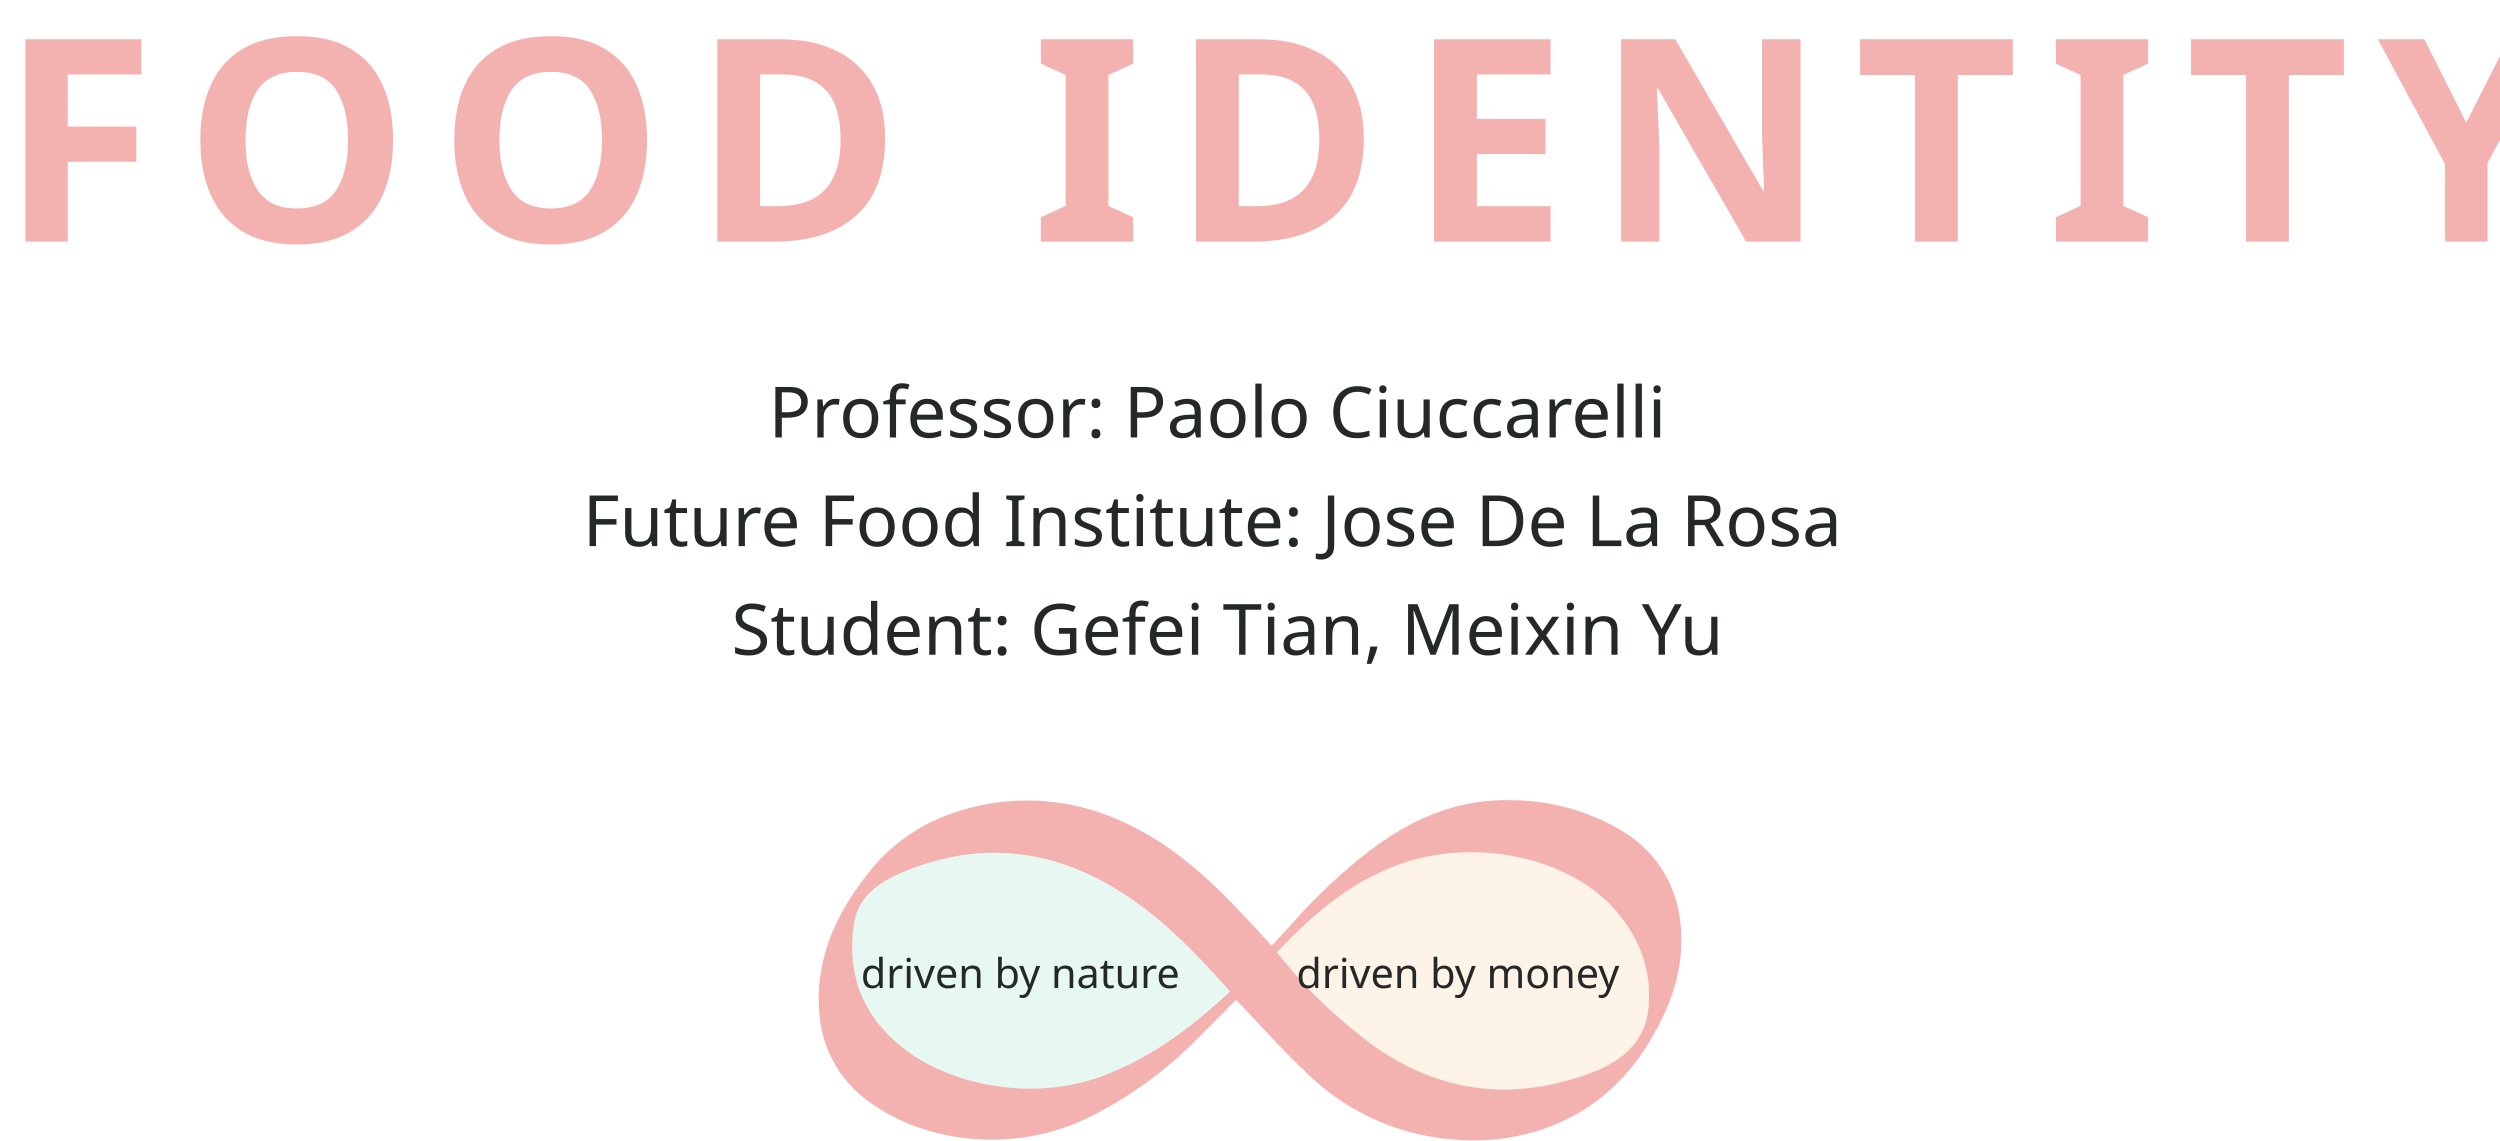
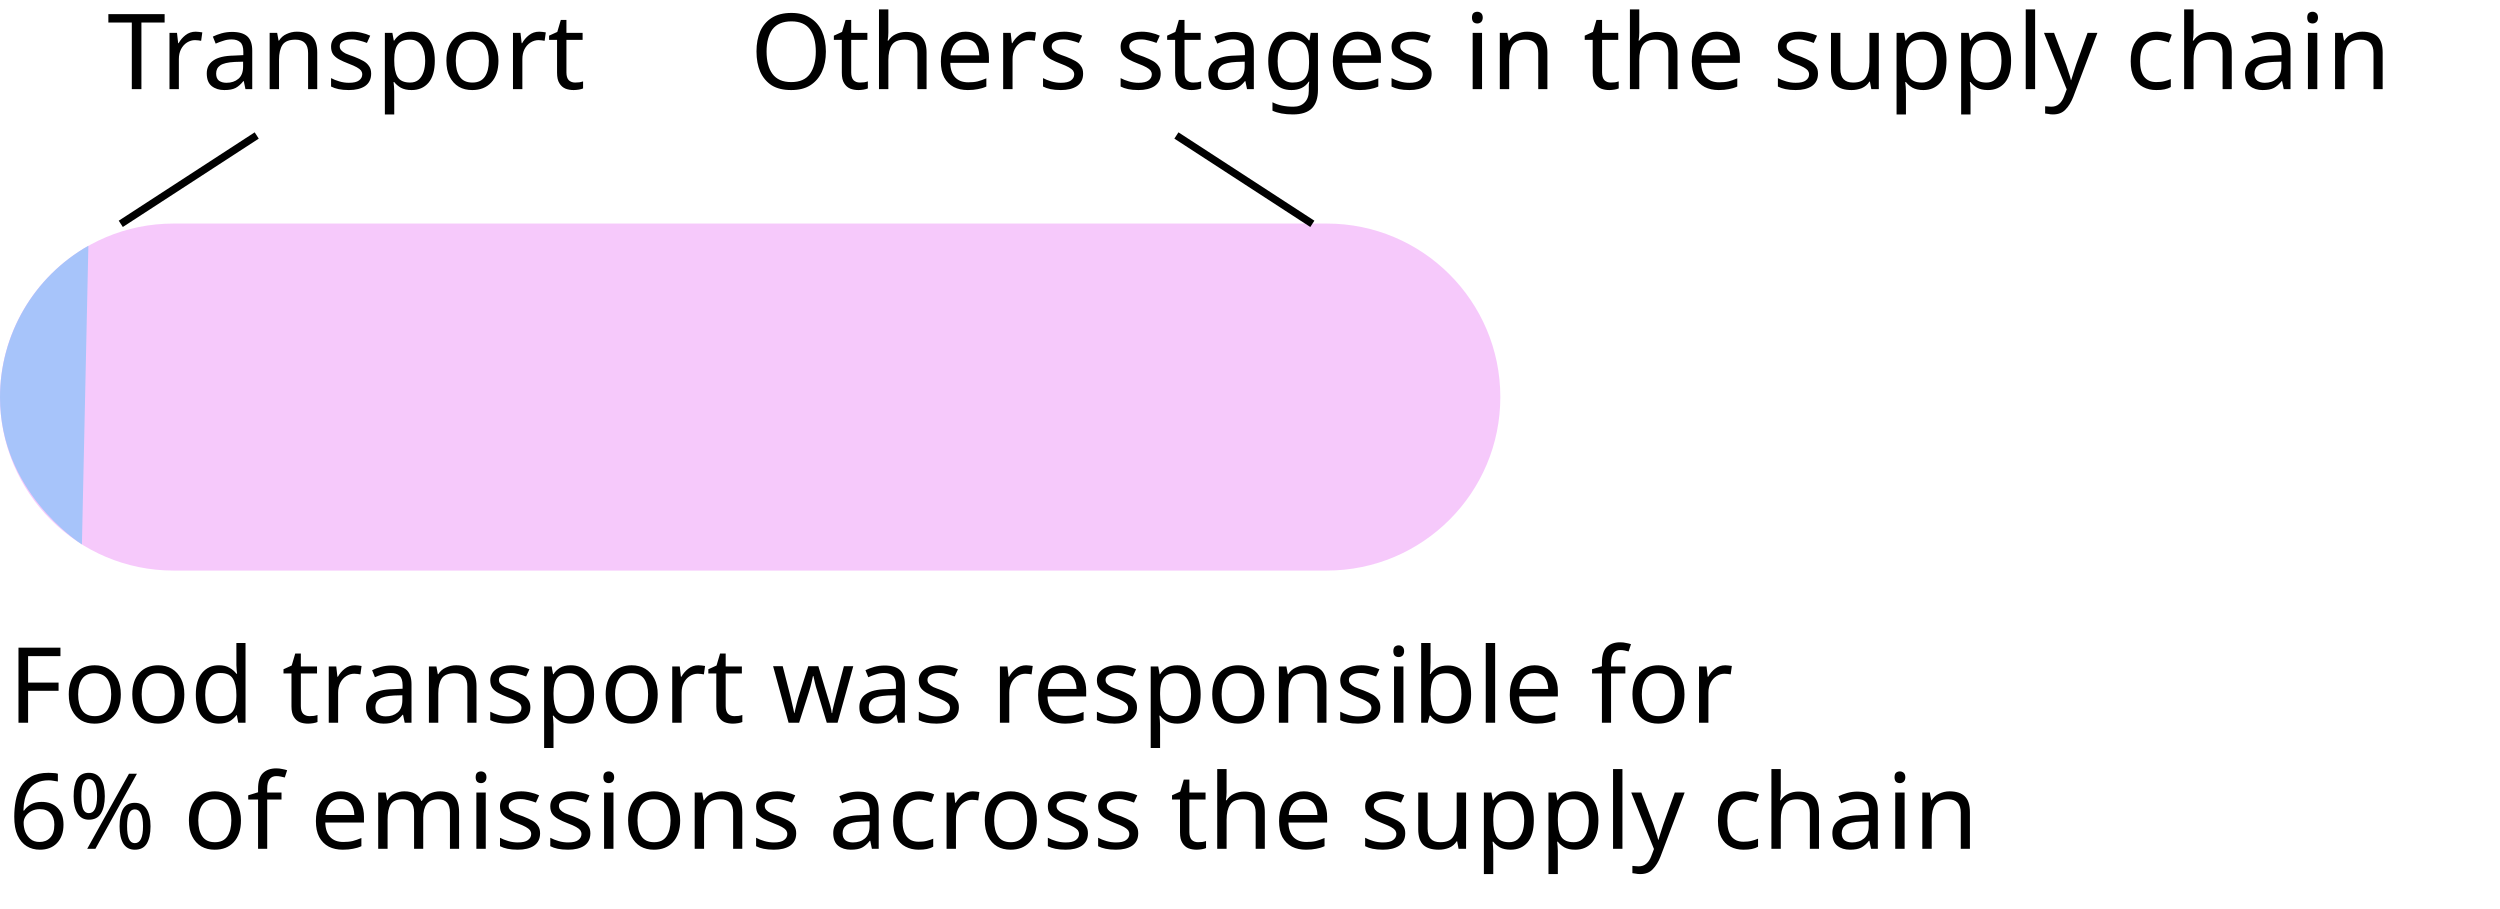
- <svg xmlns="http://www.w3.org/2000/svg" viewBox="0 0 423.4 193.09">
+ <svg xmlns="http://www.w3.org/2000/svg" viewBox="0 0 166.63 60.57">
  <defs>
-     <style>.cls-1{font-size:48px;font-family:Poppins-Bold, Poppins;font-weight:700;letter-spacing:0.1em;}.cls-1,.cls-2{fill:#f3b1af;}.cls-3{fill:#b0e7d3;}.cls-3,.cls-4{opacity:0.3;}.cls-4{fill:#f8d7ab;}.cls-5{font-size:7px;font-family:Poppins-Regular, Poppins;}.cls-5,.cls-6{fill:#242828;}.cls-6{font-size:12px;font-family:Poppins-Medium, Poppins;font-weight:500;}</style>
+     <style>.cls-1{fill:#f6c9fb;}.cls-2{font-size:7px;font-family:Poppins-Regular, Poppins;}.cls-3{fill:none;stroke:#000;stroke-miterlimit:10;stroke-width:0.5px;}.cls-4{fill:#a7c4fa;}</style>
  </defs>
  <g id="Layer_2" data-name="Layer 2">
    <g id="Others">
-       <text class="cls-1" transform="translate(0 40.92)">FOOD IDENTITY</text>
-       <path class="cls-2" d="M215.39,160.17c1.16-1.26,2.28-2.46,3.38-3.68A92.42,92.42,0,0,1,233,143.3c6.73-4.87,14.29-8.11,23.47-7.77a36.55,36.55,0,0,1,18,5.06,20.19,20.19,0,0,1,10,14.71c1.1,7.28-.92,14.1-4.81,20.56a34.44,34.44,0,0,1-11.25,12c-7.36,4.58-15.64,6.06-24.61,4.88a39.72,39.72,0,0,1-22.4-10.93c-4-3.69-7.47-7.71-11.19-11.57l-.87-.92c-2.28,2.3-4.48,4.56-6.73,6.78a68,68,0,0,1-18.76,13.41c-11.29,5.35-25.59,4.56-35.71-2.26a20.19,20.19,0,0,1-9.36-15.41c-.81-8.74,2.39-16.56,8.11-23.75a30.43,30.43,0,0,1,14.42-10.36,38.09,38.09,0,0,1,27.94,1.05c8.17,3.49,14.3,8.93,20,14.8C211.28,155.69,213.26,157.89,215.39,160.17Zm-7.07,7.76c-1.39-1.52-2.68-3-4-4.39-5-5.32-10.37-10.32-17.18-14.06-11.23-6.16-22.87-6.7-34.8-1.52-4.18,1.82-7.15,4.4-7.74,8.64-1.13,8.17,1.22,15.3,8.49,21,7.8,6.12,21.95,9.26,34.32,4.37C195.69,178.72,202.17,173.62,208.32,167.93Zm7.94-6.65a83.07,83.07,0,0,0,17.12,16.35c11.25,7.64,23.53,8.94,36.69,3.83,5-2,8.28-5.17,9-9.92a20.77,20.77,0,0,0-3.72-15.12c-7.64-11.28-25.47-14.85-38.71-9.9C228.11,149.71,222,155.28,216.26,161.28Z" />
-       <path class="cls-3" d="M208.32,167.93c-6.15,5.69-12.63,10.79-20.92,14.06-12.37,4.89-26.52,1.75-34.32-4.37-7.27-5.72-9.62-12.85-8.49-21,.59-4.24,3.56-6.82,7.74-8.64,11.93-5.18,23.57-4.64,34.8,1.52,6.81,3.74,12.19,8.74,17.18,14.06C205.64,165,206.93,166.41,208.32,167.93Z" />
-       <path class="cls-4" d="M216.26,161.28c5.74-6,11.85-11.57,20.39-14.76,13.24-5,31.07-1.38,38.71,9.9a20.77,20.77,0,0,1,3.72,15.12c-.73,4.75-4,8-9,9.92-13.16,5.11-25.44,3.81-36.69-3.83A83.07,83.07,0,0,1,216.26,161.28Z" />
-       <text class="cls-5" transform="translate(219.56 167.34)">driven by money</text>
-       <text class="cls-5" transform="translate(145.79 167.34)">driven by nature</text>
-       <text class="cls-6" transform="translate(130.16 74.09)">Professor: Paolo Ciuccarelli<tspan x="-31.47" y="18.4">Future Food Institute: Jose De La Rosa</tspan>
-         <tspan x="-6.28" y="36.8">Student: Gefei Tian, Meixin Yu</tspan>
+       <rect class="cls-1" y="14.89" width="100" height="23.13" rx="11.57" transform="translate(100 52.92) rotate(180)" />
+       <text class="cls-2" transform="translate(0.56 48.17)">Food transport was responsible for <tspan x="0" y="8.4">6% of emissions across the supply chain</tspan>
      </text>
+       <line class="cls-3" x1="17.11" y1="9.03" x2="8.05" y2="14.92" />
+       <text class="cls-2" transform="translate(7.16 5.94)">Transport</text>
+       <text class="cls-2" transform="translate(50 5.94)">Others stages in the supply chain</text>
+       <line class="cls-3" x1="78.41" y1="9.03" x2="87.47" y2="14.92" />
+       <path class="cls-4" d="M5.89,16.38A11.63,11.63,0,0,0,0,26.47c0,6.26,5.14,9.61,5.46,9.82" />
    </g>
  </g>
</svg>
